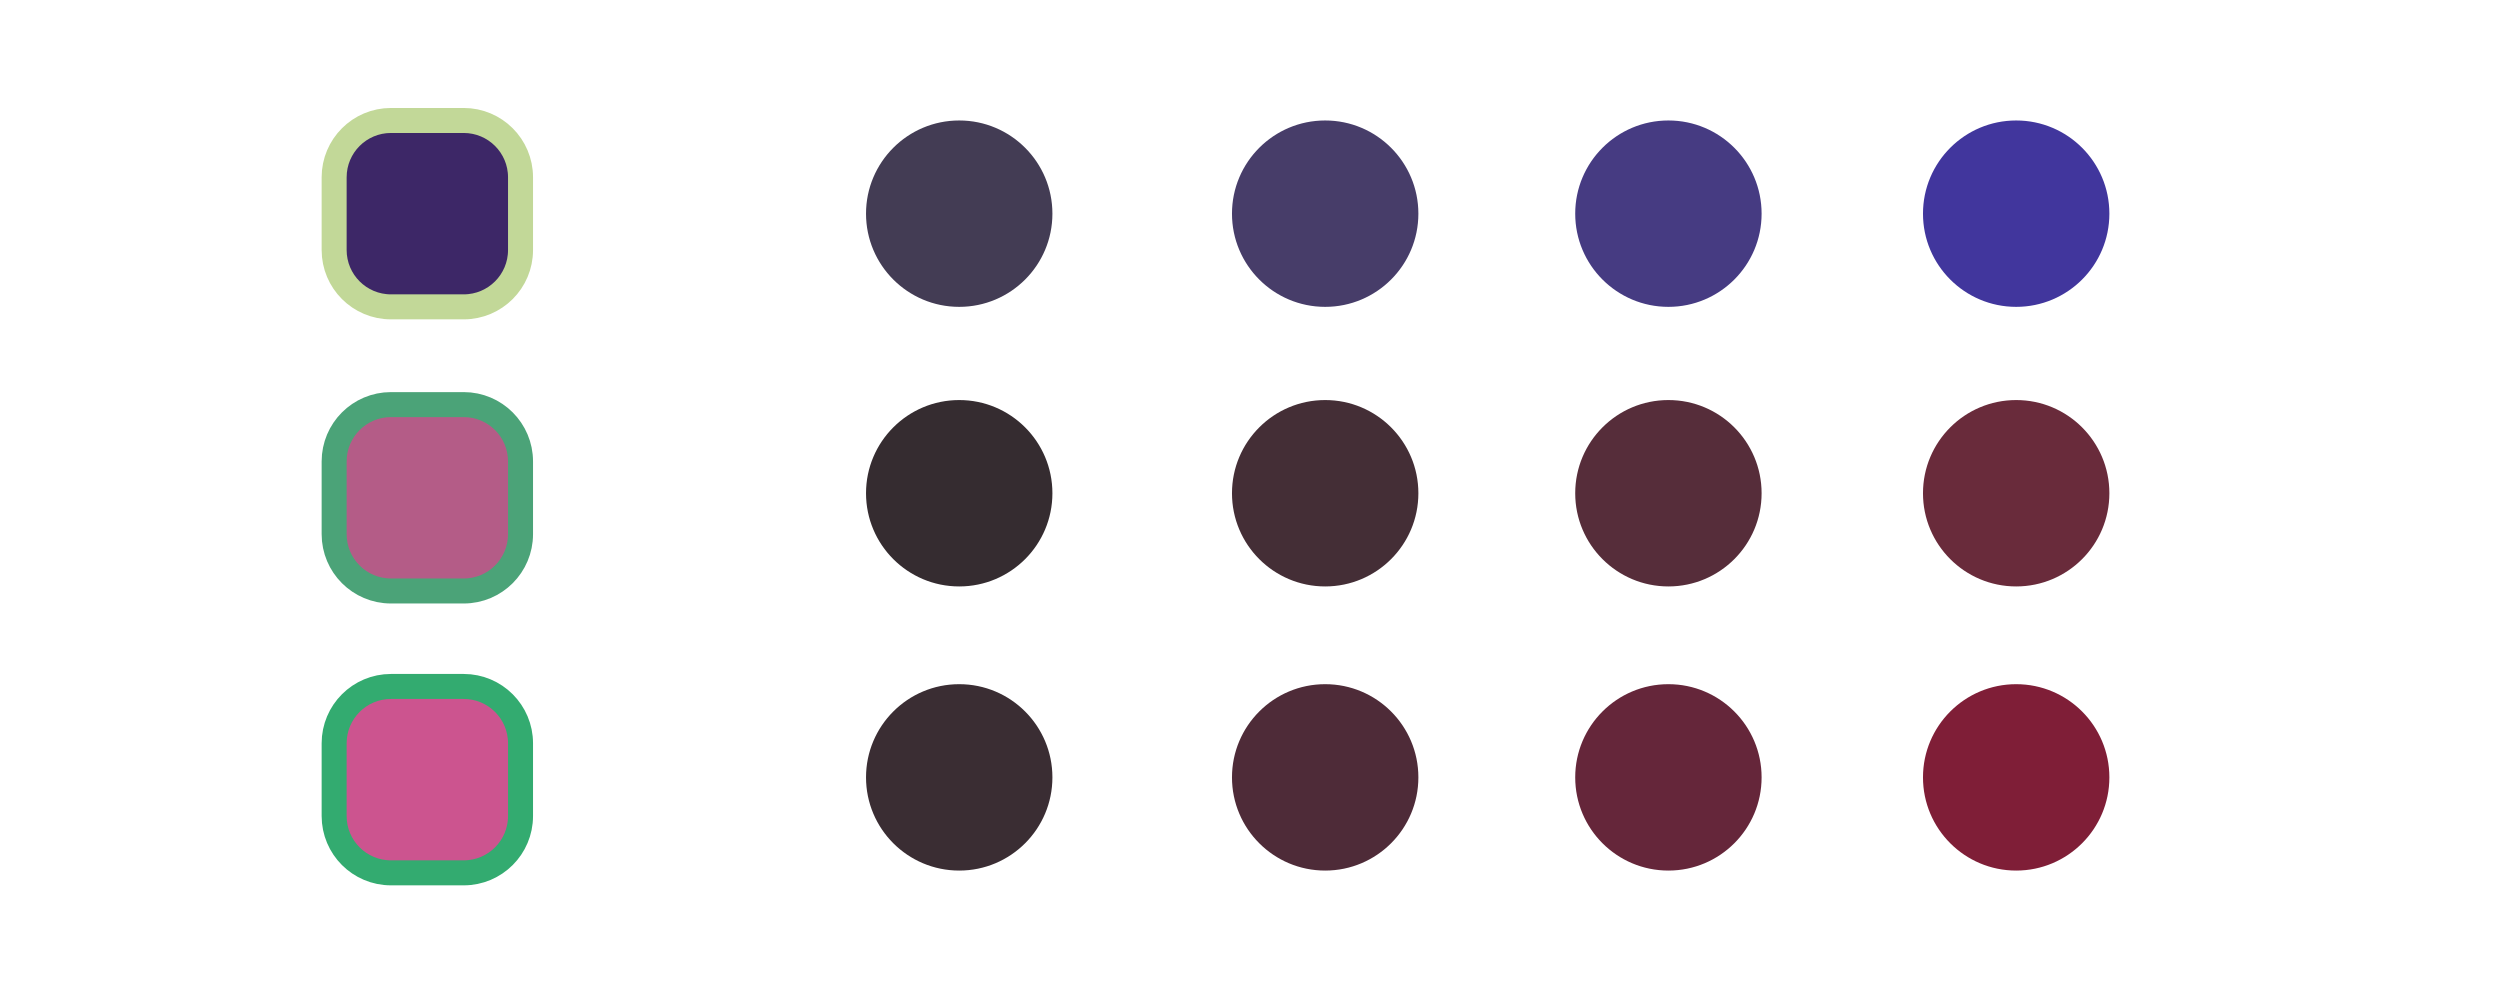
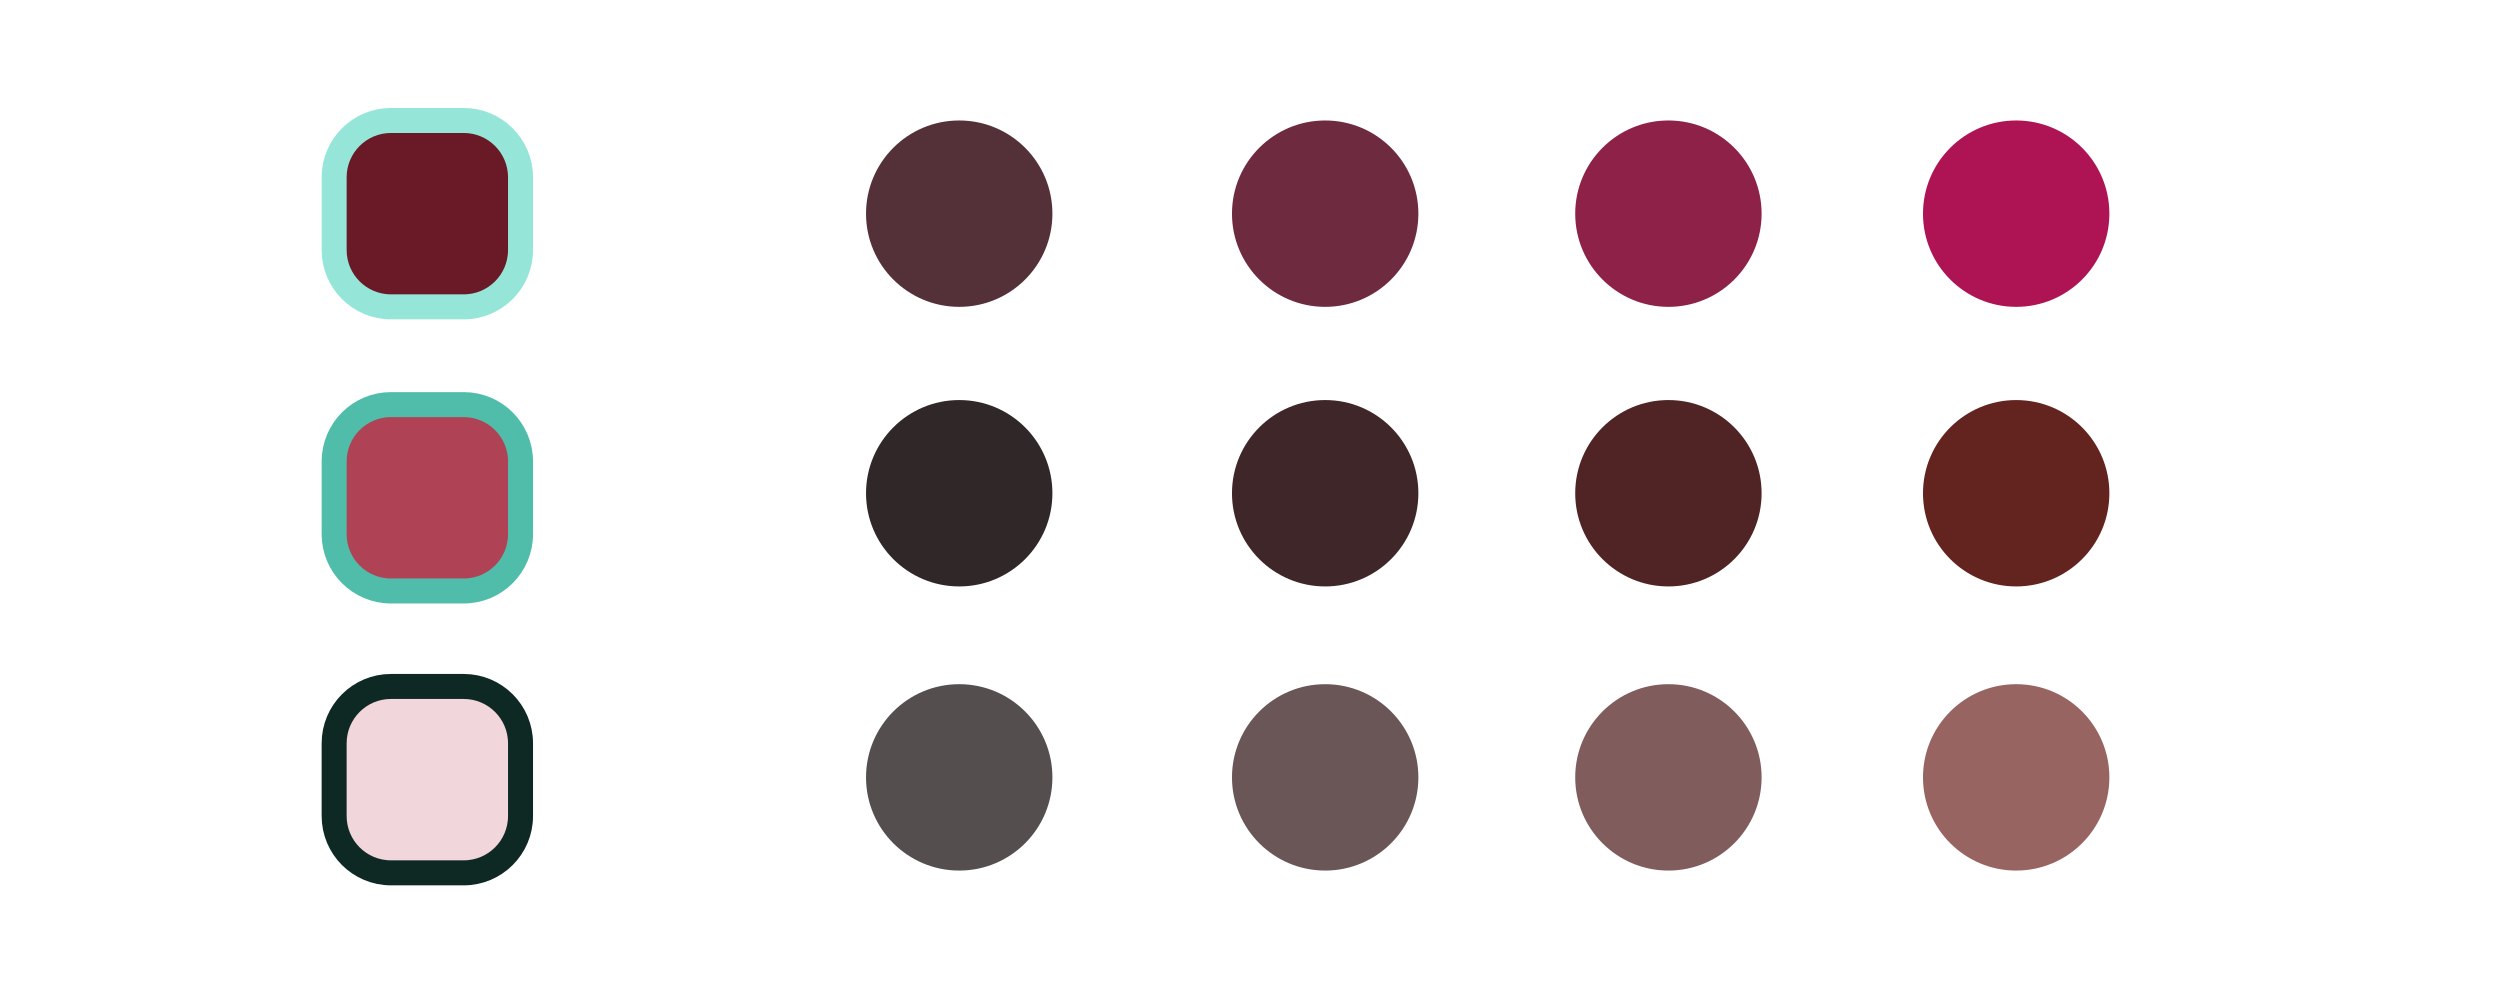
<svg xmlns="http://www.w3.org/2000/svg" width="1000" height="400" viewBox="0 0 264.583 105.833" version="1.1" id="svg1">
  <defs id="defs1" />
  <g id="layer1">
-     <rect style="fill:#3D2767;fill-opacity:1;stroke:#C2D898;stroke-width:2.646;stroke-linecap:round;stroke-linejoin:round;stroke-dasharray:none;stroke-opacity:1;paint-order:fill markers stroke" id="rect1" width="19.726" height="19.726" x="35.363" y="12.75" ry="6.014" />
-     <rect style="fill:#B45C87;fill-opacity:1;stroke:#4BA378;stroke-width:2.646;stroke-linecap:round;stroke-linejoin:round;stroke-dasharray:none;stroke-opacity:1;paint-order:fill markers stroke" id="rect2" width="19.726" height="19.726" x="35.363" y="42.82" ry="6.014" />
-     <rect style="fill:#CC548F;fill-opacity:1;stroke:#33AB70;stroke-width:2.646;stroke-linecap:round;stroke-linejoin:round;stroke-dasharray:none;stroke-opacity:1;paint-order:fill markers stroke" id="rect3" width="19.726" height="19.726" x="35.363" y="72.65" ry="6.014" />
-     <rect style="fill:#433C54;fill-opacity:1;stroke:none;stroke-width:2.646;stroke-linecap:round;stroke-linejoin:round;stroke-dasharray:none;stroke-opacity:1;paint-order:fill markers stroke" id="rect4" width="19.726" height="19.726" x="91.654" y="12.75" ry="9.863" />
-     <rect style="fill:#473D69;fill-opacity:1;stroke:none;stroke-width:2.646;stroke-linecap:round;stroke-linejoin:round;stroke-dasharray:none;stroke-opacity:1;paint-order:fill markers stroke" id="rect5" width="19.726" height="19.726" x="130.385" y="12.75" ry="9.863" />
-     <rect style="fill:#463B82;fill-opacity:1;stroke:none;stroke-width:2.646;stroke-linecap:round;stroke-linejoin:round;stroke-dasharray:none;stroke-opacity:1;paint-order:fill markers stroke" id="rect6" width="19.726" height="19.726" x="166.71" y="12.75" ry="9.863" />
-     <rect style="fill:#41369D;fill-opacity:1;stroke:none;stroke-width:2.646;stroke-linecap:round;stroke-linejoin:round;stroke-dasharray:none;stroke-opacity:1;paint-order:fill markers stroke" id="rect7" width="19.726" height="19.726" x="203.516" y="12.75" ry="9.863" />
-     <rect style="fill:#352C30;fill-opacity:1;stroke:none;stroke-width:2.646;stroke-linecap:round;stroke-linejoin:round;stroke-dasharray:none;stroke-opacity:1;paint-order:fill markers stroke" id="rect8" width="19.726" height="19.726" x="91.654" y="42.339" ry="9.863" />
-     <rect style="fill:#442E36;fill-opacity:1;stroke:none;stroke-width:2.646;stroke-linecap:round;stroke-linejoin:round;stroke-dasharray:none;stroke-opacity:1;paint-order:fill markers stroke" id="rect9" width="19.726" height="19.726" x="130.385" y="42.339" ry="9.863" />
-     <rect style="fill:#562D3A;fill-opacity:1;stroke:none;stroke-width:2.646;stroke-linecap:round;stroke-linejoin:round;stroke-dasharray:none;stroke-opacity:1;paint-order:fill markers stroke" id="rect10" width="19.726" height="19.726" x="166.71" y="42.339" ry="9.863" />
-     <rect style="fill:#692B3B;fill-opacity:1;stroke:none;stroke-width:2.646;stroke-linecap:round;stroke-linejoin:round;stroke-dasharray:none;stroke-opacity:1;paint-order:fill markers stroke" id="rect11" width="19.726" height="19.726" x="203.516" y="42.339" ry="9.863" />
-     <rect style="fill:#3A2D33;fill-opacity:1;stroke:none;stroke-width:2.646;stroke-linecap:round;stroke-linejoin:round;stroke-dasharray:none;stroke-opacity:1;paint-order:fill markers stroke" id="rect12" width="19.726" height="19.726" x="91.654" y="72.409" ry="9.863" />
-     <rect style="fill:#4E2B38;fill-opacity:1;stroke:none;stroke-width:2.646;stroke-linecap:round;stroke-linejoin:round;stroke-dasharray:none;stroke-opacity:1;paint-order:fill markers stroke" id="rect13" width="19.726" height="19.726" x="130.385" y="72.409" ry="9.863" />
-     <rect style="fill:#65263A;fill-opacity:1;stroke:none;stroke-width:2.646;stroke-linecap:round;stroke-linejoin:round;stroke-dasharray:none;stroke-opacity:1;paint-order:fill markers stroke" id="rect14" width="19.726" height="19.726" x="166.71" y="72.409" ry="9.863" />
-     <rect style="fill:#7F1E37;fill-opacity:1;stroke:none;stroke-width:2.646;stroke-linecap:round;stroke-linejoin:round;stroke-dasharray:none;stroke-opacity:1;paint-order:fill markers stroke" id="rect15" width="19.726" height="19.726" x="203.516" y="72.409" ry="9.863" />
+     <rect style="fill:#6A1927;fill-opacity:1;stroke:#95E6D8;stroke-width:2.646;stroke-linecap:round;stroke-linejoin:round;stroke-dasharray:none;stroke-opacity:1;paint-order:fill markers stroke" id="rect1" width="19.726" height="19.726" x="35.363" y="12.75" ry="6.014" />
+     <rect style="fill:#AF4255;fill-opacity:1;stroke:#50BDAA;stroke-width:2.646;stroke-linecap:round;stroke-linejoin:round;stroke-dasharray:none;stroke-opacity:1;paint-order:fill markers stroke" id="rect2" width="19.726" height="19.726" x="35.363" y="42.82" ry="6.014" />
+     <rect style="fill:#F1D6DB;fill-opacity:1;stroke:#0E2924;stroke-width:2.646;stroke-linecap:round;stroke-linejoin:round;stroke-dasharray:none;stroke-opacity:1;paint-order:fill markers stroke" id="rect3" width="19.726" height="19.726" x="35.363" y="72.65" ry="6.014" />
+     <rect style="fill:#543139;fill-opacity:1;stroke:none;stroke-width:2.646;stroke-linecap:round;stroke-linejoin:round;stroke-dasharray:none;stroke-opacity:1;paint-order:fill markers stroke" id="rect4" width="19.726" height="19.726" x="91.654" y="12.75" ry="9.863" />
+     <rect style="fill:#6E2B3F;fill-opacity:1;stroke:none;stroke-width:2.646;stroke-linecap:round;stroke-linejoin:round;stroke-dasharray:none;stroke-opacity:1;paint-order:fill markers stroke" id="rect5" width="19.726" height="19.726" x="130.385" y="12.75" ry="9.863" />
+     <rect style="fill:#8D2147;fill-opacity:1;stroke:none;stroke-width:2.646;stroke-linecap:round;stroke-linejoin:round;stroke-dasharray:none;stroke-opacity:1;paint-order:fill markers stroke" id="rect6" width="19.726" height="19.726" x="166.71" y="12.75" ry="9.863" />
+     <rect style="fill:#AE1454;fill-opacity:1;stroke:none;stroke-width:2.646;stroke-linecap:round;stroke-linejoin:round;stroke-dasharray:none;stroke-opacity:1;paint-order:fill markers stroke" id="rect7" width="19.726" height="19.726" x="203.516" y="12.75" ry="9.863" />
+     <rect style="fill:#2F2728;fill-opacity:1;stroke:none;stroke-width:2.646;stroke-linecap:round;stroke-linejoin:round;stroke-dasharray:none;stroke-opacity:1;paint-order:fill markers stroke" id="rect8" width="19.726" height="19.726" x="91.654" y="42.339" ry="9.863" />
+     <rect style="fill:#3F2628;fill-opacity:1;stroke:none;stroke-width:2.646;stroke-linecap:round;stroke-linejoin:round;stroke-dasharray:none;stroke-opacity:1;paint-order:fill markers stroke" id="rect9" width="19.726" height="19.726" x="130.385" y="42.339" ry="9.863" />
+     <rect style="fill:#502424;fill-opacity:1;stroke:none;stroke-width:2.646;stroke-linecap:round;stroke-linejoin:round;stroke-dasharray:none;stroke-opacity:1;paint-order:fill markers stroke" id="rect10" width="19.726" height="19.726" x="166.71" y="42.339" ry="9.863" />
+     <rect style="fill:#632420;fill-opacity:1;stroke:none;stroke-width:2.646;stroke-linecap:round;stroke-linejoin:round;stroke-dasharray:none;stroke-opacity:1;paint-order:fill markers stroke" id="rect11" width="19.726" height="19.726" x="203.516" y="42.339" ry="9.863" />
+     <rect style="fill:#554E4F;fill-opacity:1;stroke:none;stroke-width:2.646;stroke-linecap:round;stroke-linejoin:round;stroke-dasharray:none;stroke-opacity:1;paint-order:fill markers stroke" id="rect12" width="19.726" height="19.726" x="91.654" y="72.409" ry="9.863" />
+     <rect style="fill:#6A5657;fill-opacity:1;stroke:none;stroke-width:2.646;stroke-linecap:round;stroke-linejoin:round;stroke-dasharray:none;stroke-opacity:1;paint-order:fill markers stroke" id="rect13" width="19.726" height="19.726" x="130.385" y="72.409" ry="9.863" />
+     <rect style="fill:#805C5C;fill-opacity:1;stroke:none;stroke-width:2.646;stroke-linecap:round;stroke-linejoin:round;stroke-dasharray:none;stroke-opacity:1;paint-order:fill markers stroke" id="rect14" width="19.726" height="19.726" x="166.71" y="72.409" ry="9.863" />
+     <rect style="fill:#986461;fill-opacity:1;stroke:none;stroke-width:2.646;stroke-linecap:round;stroke-linejoin:round;stroke-dasharray:none;stroke-opacity:1;paint-order:fill markers stroke" id="rect15" width="19.726" height="19.726" x="203.516" y="72.409" ry="9.863" />
  </g>
</svg>
